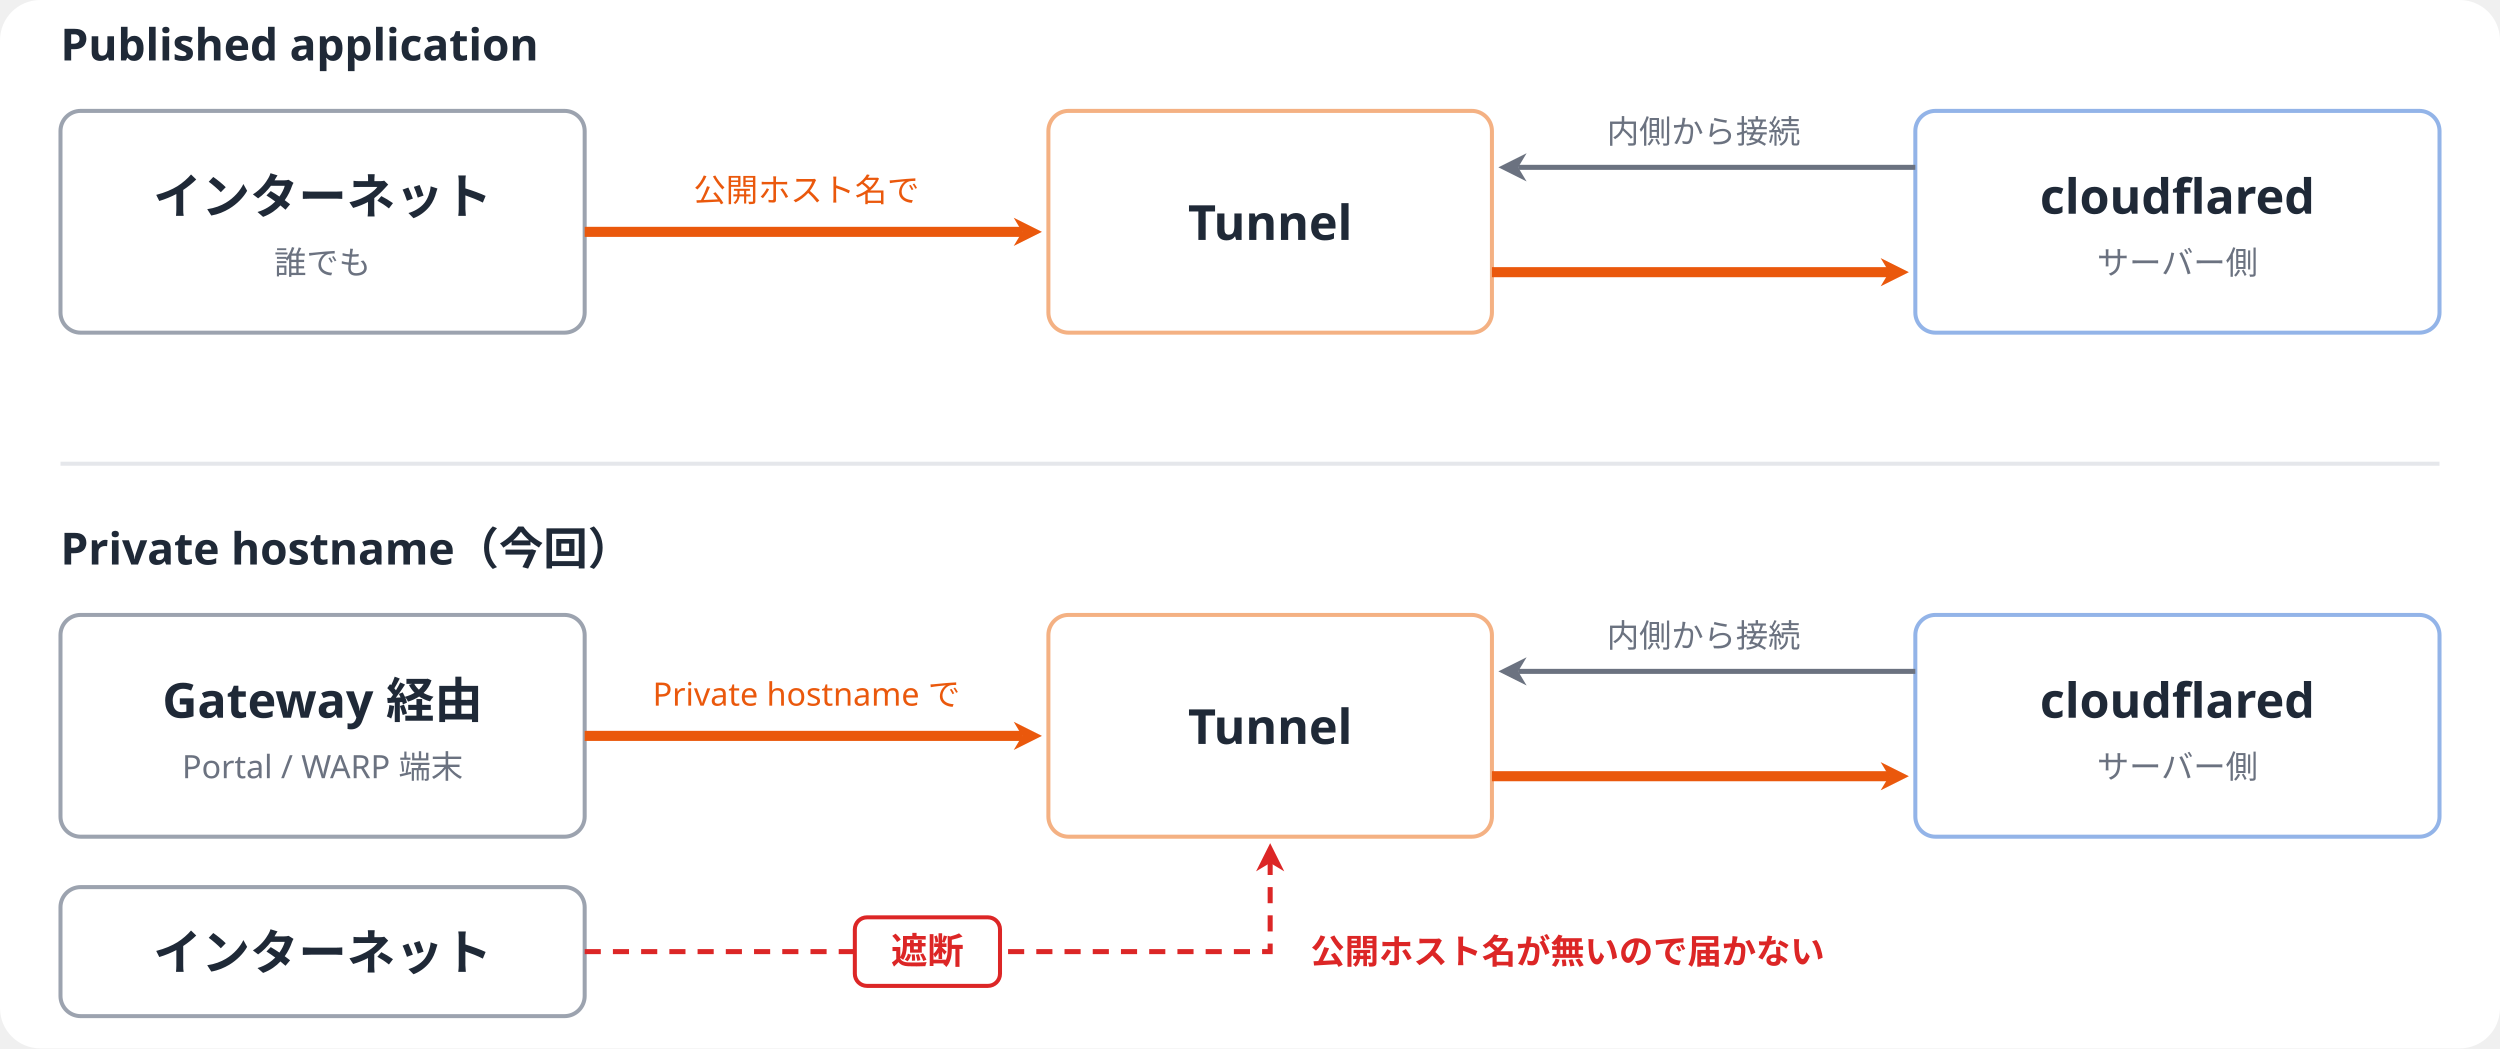
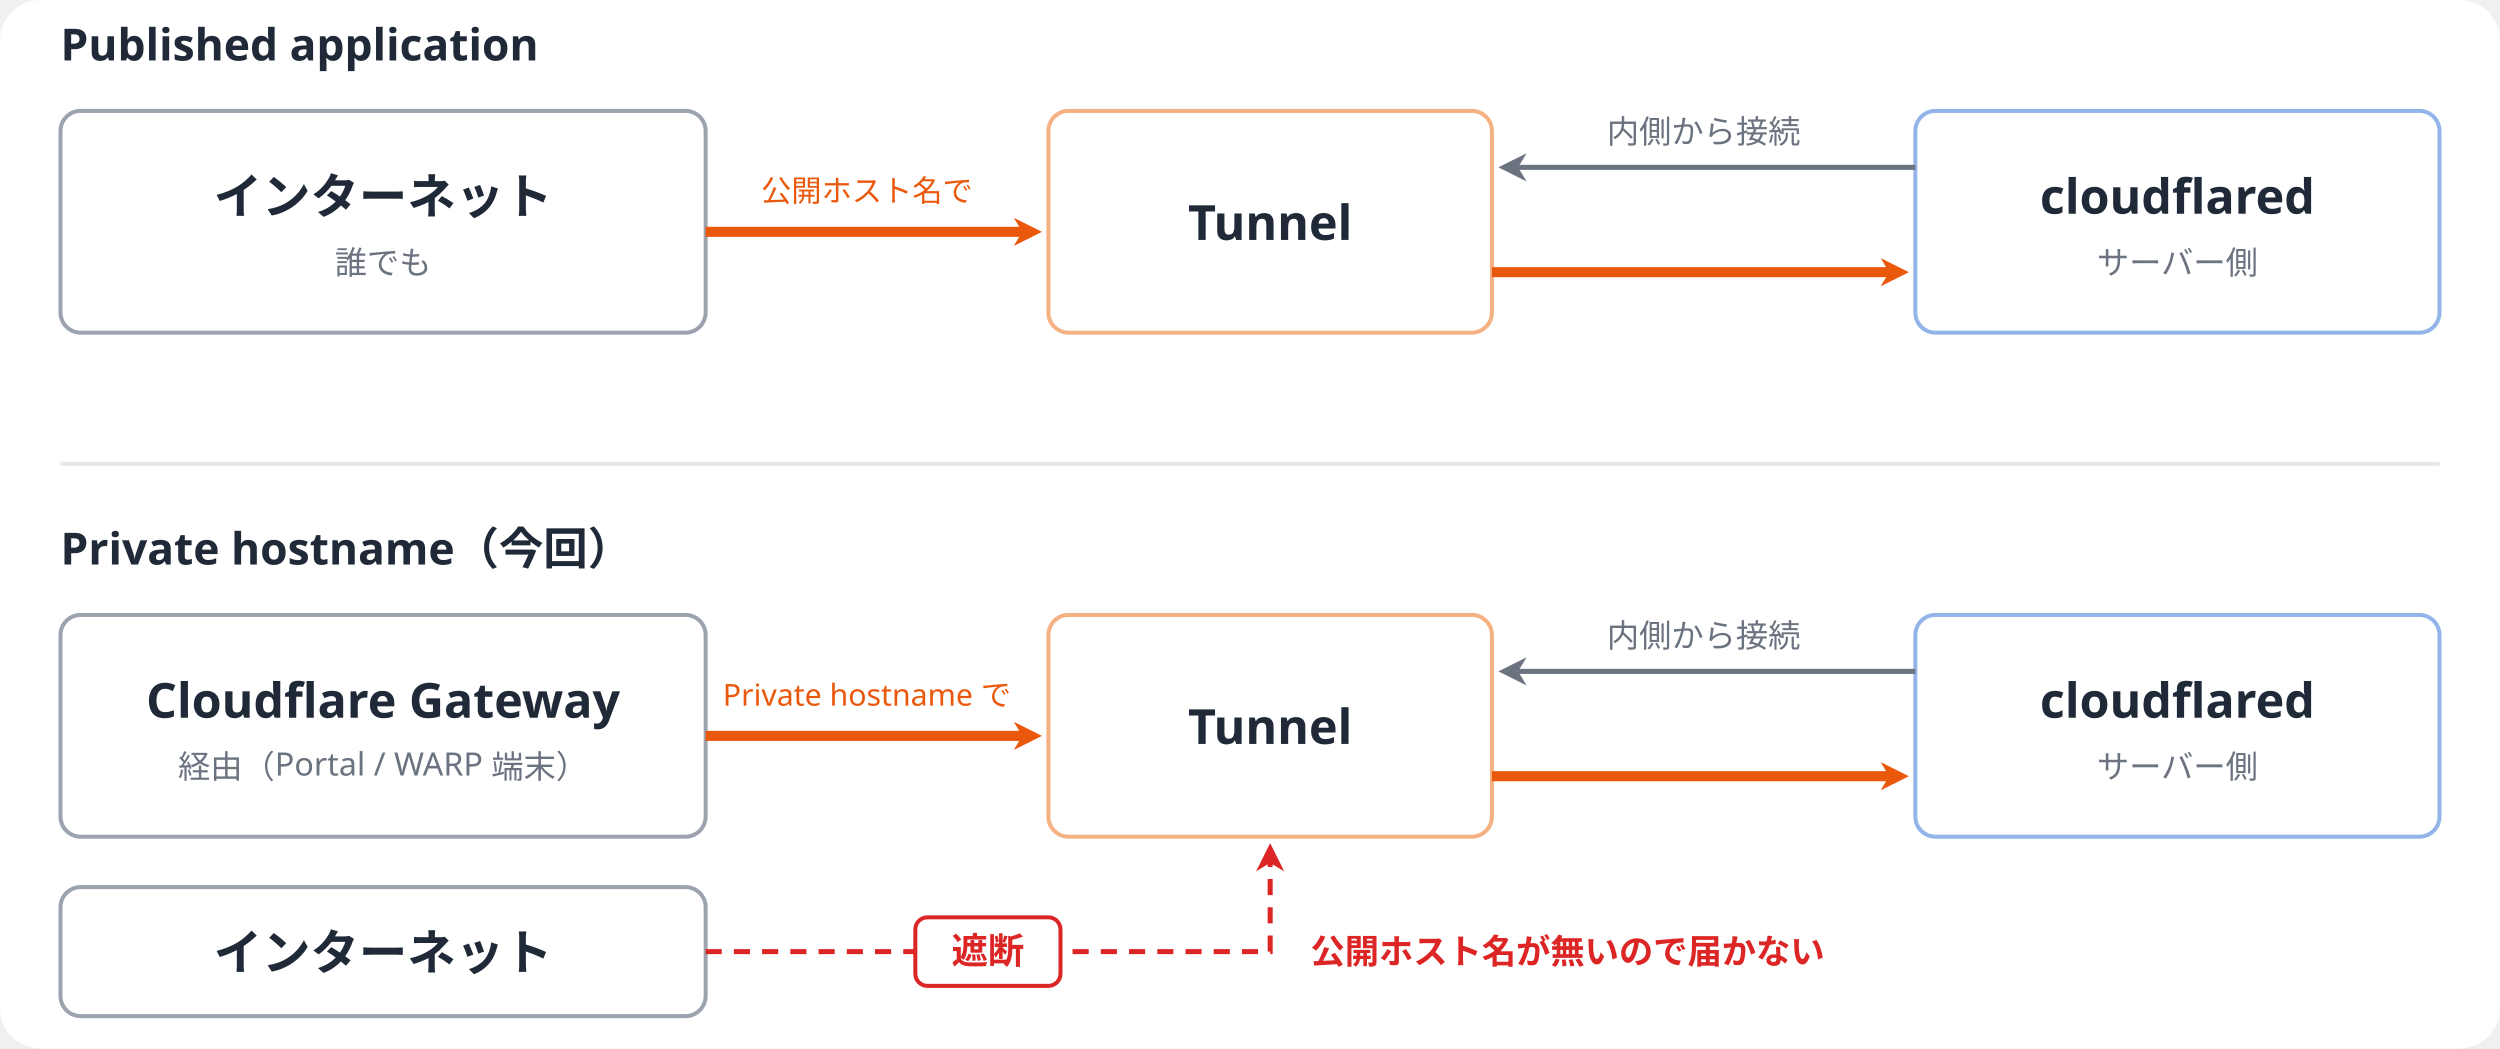
<svg xmlns="http://www.w3.org/2000/svg" width="1240" height="520" viewBox="0 0 1240 520">
  <defs>
    <marker id="a9CA3AF" viewBox="0 0 10 10" refX="3" refY="5" markerWidth="14" markerHeight="14" markerUnits="userSpaceOnUse" orient="auto">
      <path d="M0,0 L10,5 L0,10 L3,5 z" fill="#9CA3AF" />
    </marker>
    <marker id="aEA580C" viewBox="0 0 10 10" refX="3" refY="5" markerWidth="14" markerHeight="14" markerUnits="userSpaceOnUse" orient="auto">
      <path d="M0,0 L10,5 L0,10 L3,5 z" fill="#EA580C" />
    </marker>
    <marker id="aDC2626" viewBox="0 0 10 10" refX="3" refY="5" markerWidth="14" markerHeight="14" markerUnits="userSpaceOnUse" orient="auto">
      <path d="M0,0 L10,5 L0,10 L3,5 z" fill="#DC2626" />
    </marker>
    <marker id="a6B7280" viewBox="0 0 10 10" refX="3" refY="5" markerWidth="14" markerHeight="14" markerUnits="userSpaceOnUse" orient="auto">
      <path d="M0,0 L10,5 L0,10 L3,5 z" fill="#6B7280" />
    </marker>
  </defs>
  <rect width="1240" height="520" rx="20" fill="#FFFFFF" />
  <text x="30" y="30" font-family="'BIZ UDPGothic', 'Hiragino Sans', sans-serif" font-size="22" font-weight="700" fill="#1F2937" text-anchor="start">Published application</text>
  <g>
-     <rect x="30" y="55" width="260" height="110" rx="10" fill="#FFFFFF" stroke="#9CA3AF" stroke-width="2" />
-     <text x="160.0" y="106.0" font-family="'BIZ UDPGothic', 'Hiragino Sans', sans-serif" font-size="24" font-weight="700" fill="#1F2937" text-anchor="middle">インターネット</text>
-     <text x="160.0" y="136.0" font-family="'BIZ UDPGothic', 'Hiragino Sans', sans-serif" font-size="16" font-weight="400" fill="#6B7280" text-anchor="middle">誰でも</text>
+     <rect x="30" y="55" width="320" height="110" rx="10" fill="#FFFFFF" stroke="#9CA3AF" stroke-width="2" />
+     <text x="190.0" y="106.0" font-family="'BIZ UDPGothic', 'Hiragino Sans', sans-serif" font-size="24" font-weight="700" fill="#1F2937" text-anchor="middle">インターネット</text>
+     <text x="190.0" y="136.0" font-family="'BIZ UDPGothic', 'Hiragino Sans', sans-serif" font-size="16" font-weight="400" fill="#6B7280" text-anchor="middle">誰でも</text>
  </g>
  <g>
    <rect x="520" y="55" width="220" height="110" rx="10" fill="#FFFFFF" stroke="#F4B183" stroke-width="2" />
    <text x="630.0" y="119.0" font-family="'BIZ UDPGothic', 'Hiragino Sans', sans-serif" font-size="24" font-weight="700" fill="#1F2937" text-anchor="middle">Tunnel</text>
  </g>
  <g>
    <rect x="950" y="55" width="260" height="110" rx="10" fill="#FFFFFF" stroke="#93B4E8" stroke-width="2" />
    <text x="1080.0" y="106.0" font-family="'BIZ UDPGothic', 'Hiragino Sans', sans-serif" font-size="24" font-weight="700" fill="#1F2937" text-anchor="middle">cloudflared</text>
    <text x="1080.0" y="136.0" font-family="'BIZ UDPGothic', 'Hiragino Sans', sans-serif" font-size="16" font-weight="400" fill="#6B7280" text-anchor="middle">サーバー側</text>
  </g>
-   <path d="M290,115 L507,115" fill="none" stroke="#EA580C" stroke-width="5" opacity="1" marker-end="url(#aEA580C)" />
-   <text x="400" y="100" font-family="'BIZ UDPGothic', 'Hiragino Sans', sans-serif" font-size="16" font-weight="500" fill="#EA580C" text-anchor="middle">公開ホスト名で</text>
+   <path d="M350,115 L507,115" fill="none" stroke="#EA580C" stroke-width="5" opacity="1" marker-end="url(#aEA580C)" />
+   <text x="430" y="100" font-family="'BIZ UDPGothic', 'Hiragino Sans', sans-serif" font-size="15" font-weight="500" fill="#EA580C" text-anchor="middle">公開ホスト名で</text>
  <path d="M950,83 L753,83" fill="none" stroke="#6B7280" stroke-width="2.5" opacity="1" marker-end="url(#a6B7280)" />
  <text x="845" y="71" font-family="'BIZ UDPGothic', 'Hiragino Sans', sans-serif" font-size="16" font-weight="500" fill="#6B7280" text-anchor="middle">内側から接続</text>
  <path d="M740,135 L937,135" fill="none" stroke="#EA580C" stroke-width="5" opacity="1" marker-end="url(#aEA580C)" />
  <text x="30" y="280" font-family="'BIZ UDPGothic', 'Hiragino Sans', sans-serif" font-size="22" font-weight="700" fill="#1F2937" text-anchor="start">Private hostname（今回）</text>
  <g>
-     <rect x="30" y="305" width="260" height="110" rx="10" fill="#FFFFFF" stroke="#9CA3AF" stroke-width="2" />
-     <text x="160.0" y="356.0" font-family="'BIZ UDPGothic', 'Hiragino Sans', sans-serif" font-size="24" font-weight="700" fill="#1F2937" text-anchor="middle">Gateway 経由</text>
-     <text x="160.0" y="386.0" font-family="'BIZ UDPGothic', 'Hiragino Sans', sans-serif" font-size="16" font-weight="400" fill="#6B7280" text-anchor="middle">Portal / WARP 端末</text>
+     <rect x="30" y="305" width="320" height="110" rx="10" fill="#FFFFFF" stroke="#9CA3AF" stroke-width="2" />
+     <text x="190.0" y="356.0" font-family="'BIZ UDPGothic', 'Hiragino Sans', sans-serif" font-size="24" font-weight="700" fill="#1F2937" text-anchor="middle">Cloudflare Gateway</text>
+     <text x="190.0" y="386.0" font-family="'BIZ UDPGothic', 'Hiragino Sans', sans-serif" font-size="16" font-weight="400" fill="#6B7280" text-anchor="middle">経由（Portal / WARP 端末）</text>
  </g>
  <g>
    <rect x="520" y="305" width="220" height="110" rx="10" fill="#FFFFFF" stroke="#F4B183" stroke-width="2" />
    <text x="630.0" y="369.0" font-family="'BIZ UDPGothic', 'Hiragino Sans', sans-serif" font-size="24" font-weight="700" fill="#1F2937" text-anchor="middle">Tunnel</text>
  </g>
  <g>
    <rect x="950" y="305" width="260" height="110" rx="10" fill="#FFFFFF" stroke="#93B4E8" stroke-width="2" />
    <text x="1080.0" y="356.0" font-family="'BIZ UDPGothic', 'Hiragino Sans', sans-serif" font-size="24" font-weight="700" fill="#1F2937" text-anchor="middle">cloudflared</text>
    <text x="1080.0" y="386.0" font-family="'BIZ UDPGothic', 'Hiragino Sans', sans-serif" font-size="16" font-weight="400" fill="#6B7280" text-anchor="middle">サーバー側</text>
  </g>
-   <path d="M290,365 L507,365" fill="none" stroke="#EA580C" stroke-width="5" opacity="1" marker-end="url(#aEA580C)" />
-   <text x="400" y="350" font-family="'BIZ UDPGothic', 'Hiragino Sans', sans-serif" font-size="16" font-weight="500" fill="#EA580C" text-anchor="middle">Private hostname で</text>
+   <path d="M350,365 L507,365" fill="none" stroke="#EA580C" stroke-width="5" opacity="1" marker-end="url(#aEA580C)" />
+   <text x="430" y="350" font-family="'BIZ UDPGothic', 'Hiragino Sans', sans-serif" font-size="15" font-weight="500" fill="#EA580C" text-anchor="middle">Private hostname で</text>
  <path d="M950,333 L753,333" fill="none" stroke="#6B7280" stroke-width="2.5" opacity="1" marker-end="url(#a6B7280)" />
  <text x="845" y="321" font-family="'BIZ UDPGothic', 'Hiragino Sans', sans-serif" font-size="16" font-weight="500" fill="#6B7280" text-anchor="middle">内側から接続</text>
  <path d="M740,385 L937,385" fill="none" stroke="#EA580C" stroke-width="5" opacity="1" marker-end="url(#aEA580C)" />
  <line x1="30" y1="230" x2="1210" y2="230" stroke="#E5E7EB" stroke-width="2" />
  <g>
-     <rect x="30" y="440" width="260" height="64" rx="10" fill="#FFFFFF" stroke="#9CA3AF" stroke-width="2" />
-     <text x="160.0" y="481.0" font-family="'BIZ UDPGothic', 'Hiragino Sans', sans-serif" font-size="24" font-weight="700" fill="#1F2937" text-anchor="middle">インターネット</text>
+     <rect x="30" y="440" width="320" height="64" rx="10" fill="#FFFFFF" stroke="#9CA3AF" stroke-width="2" />
+     <text x="190.0" y="481.0" font-family="'BIZ UDPGothic', 'Hiragino Sans', sans-serif" font-size="24" font-weight="700" fill="#1F2937" text-anchor="middle">インターネット</text>
  </g>
-   <path d="M290,472 L630,472 L630,428" fill="none" stroke="#DC2626" stroke-width="2.5" stroke-dasharray="8 6" opacity="1" marker-end="url(#aDC2626)" />
-   <rect x="424" y="455" width="72" height="34" rx="6" fill="#FFFFFF" stroke="#DC2626" stroke-width="2" />
-   <text x="460" y="478" font-family="'BIZ UDPGothic', 'Hiragino Sans', sans-serif" font-size="18" font-weight="700" fill="#DC2626" text-anchor="middle">遮断</text>
+   <path d="M350,472 L630,472 L630,428" fill="none" stroke="#DC2626" stroke-width="2.5" stroke-dasharray="8 6" opacity="1" marker-end="url(#aDC2626)" />
+   <rect x="454" y="455" width="72" height="34" rx="6" fill="#FFFFFF" stroke="#DC2626" stroke-width="2" />
+   <text x="490" y="478" font-family="'BIZ UDPGothic', 'Hiragino Sans', sans-serif" font-size="18" font-weight="700" fill="#DC2626" text-anchor="middle">遮断</text>
  <text x="650" y="478" font-family="'BIZ UDPGothic', 'Hiragino Sans', sans-serif" font-size="17" font-weight="700" fill="#DC2626" text-anchor="start">公開ホスト名が無いので届かない</text>
</svg>
